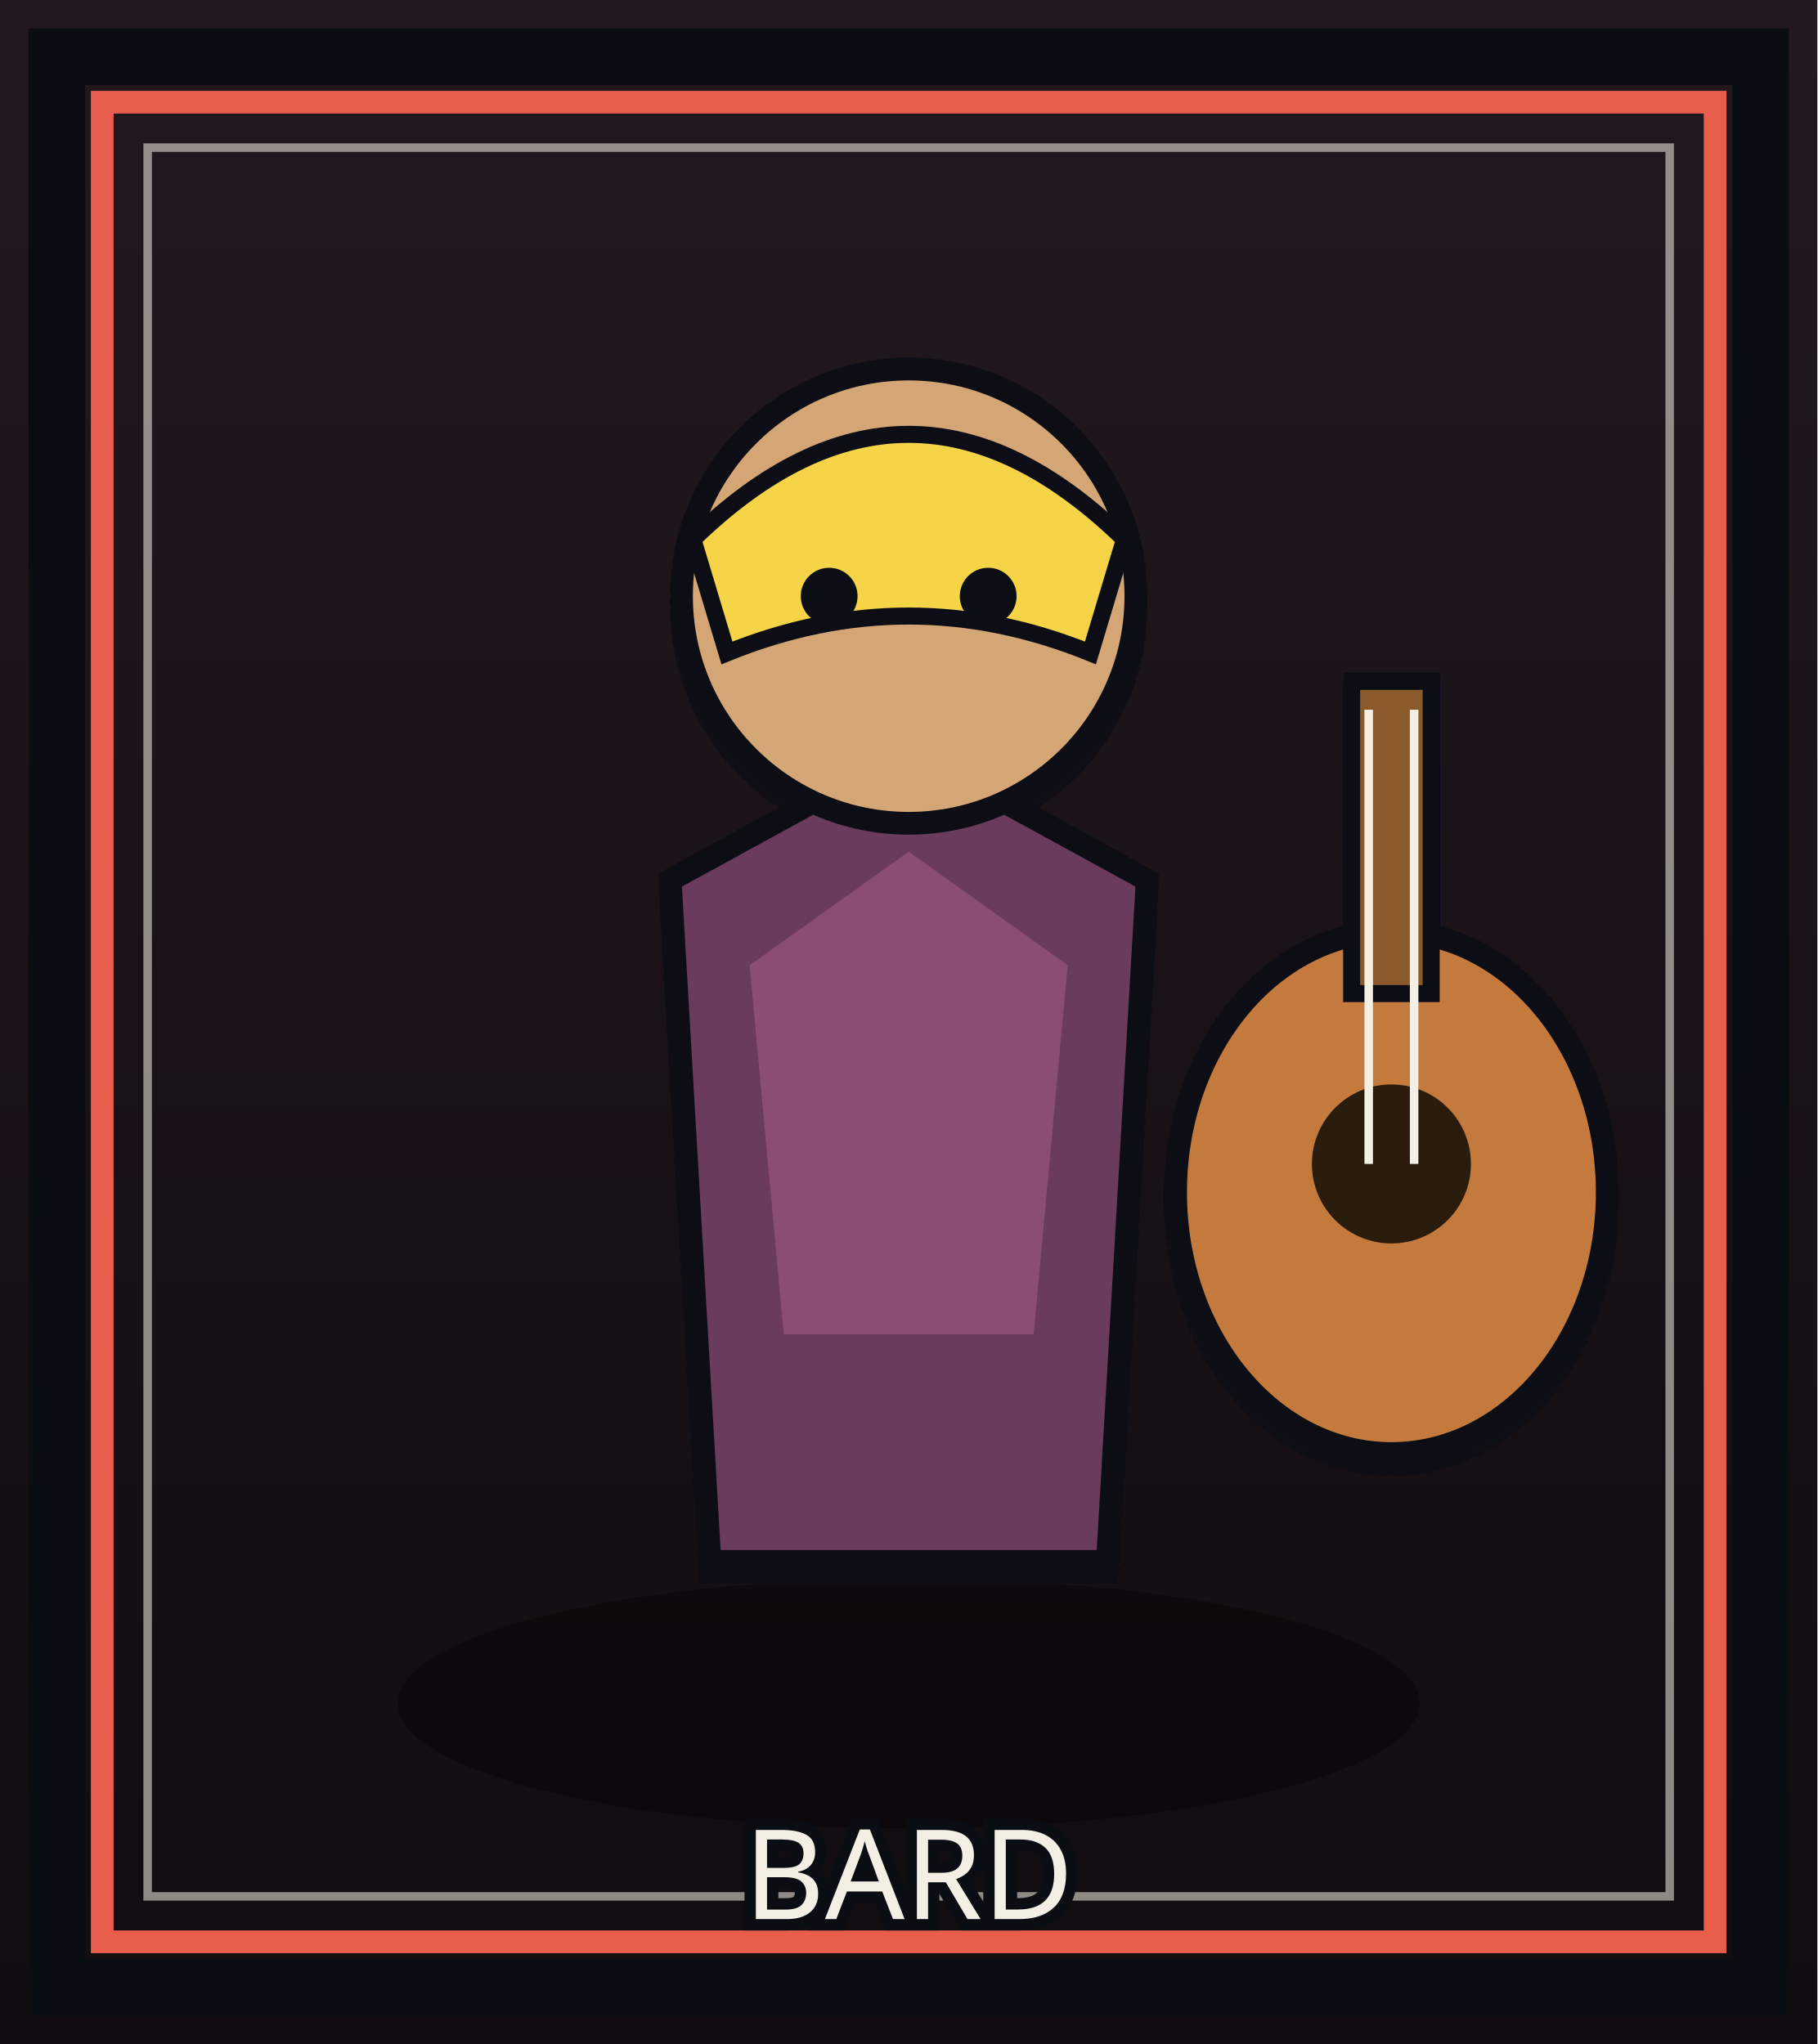
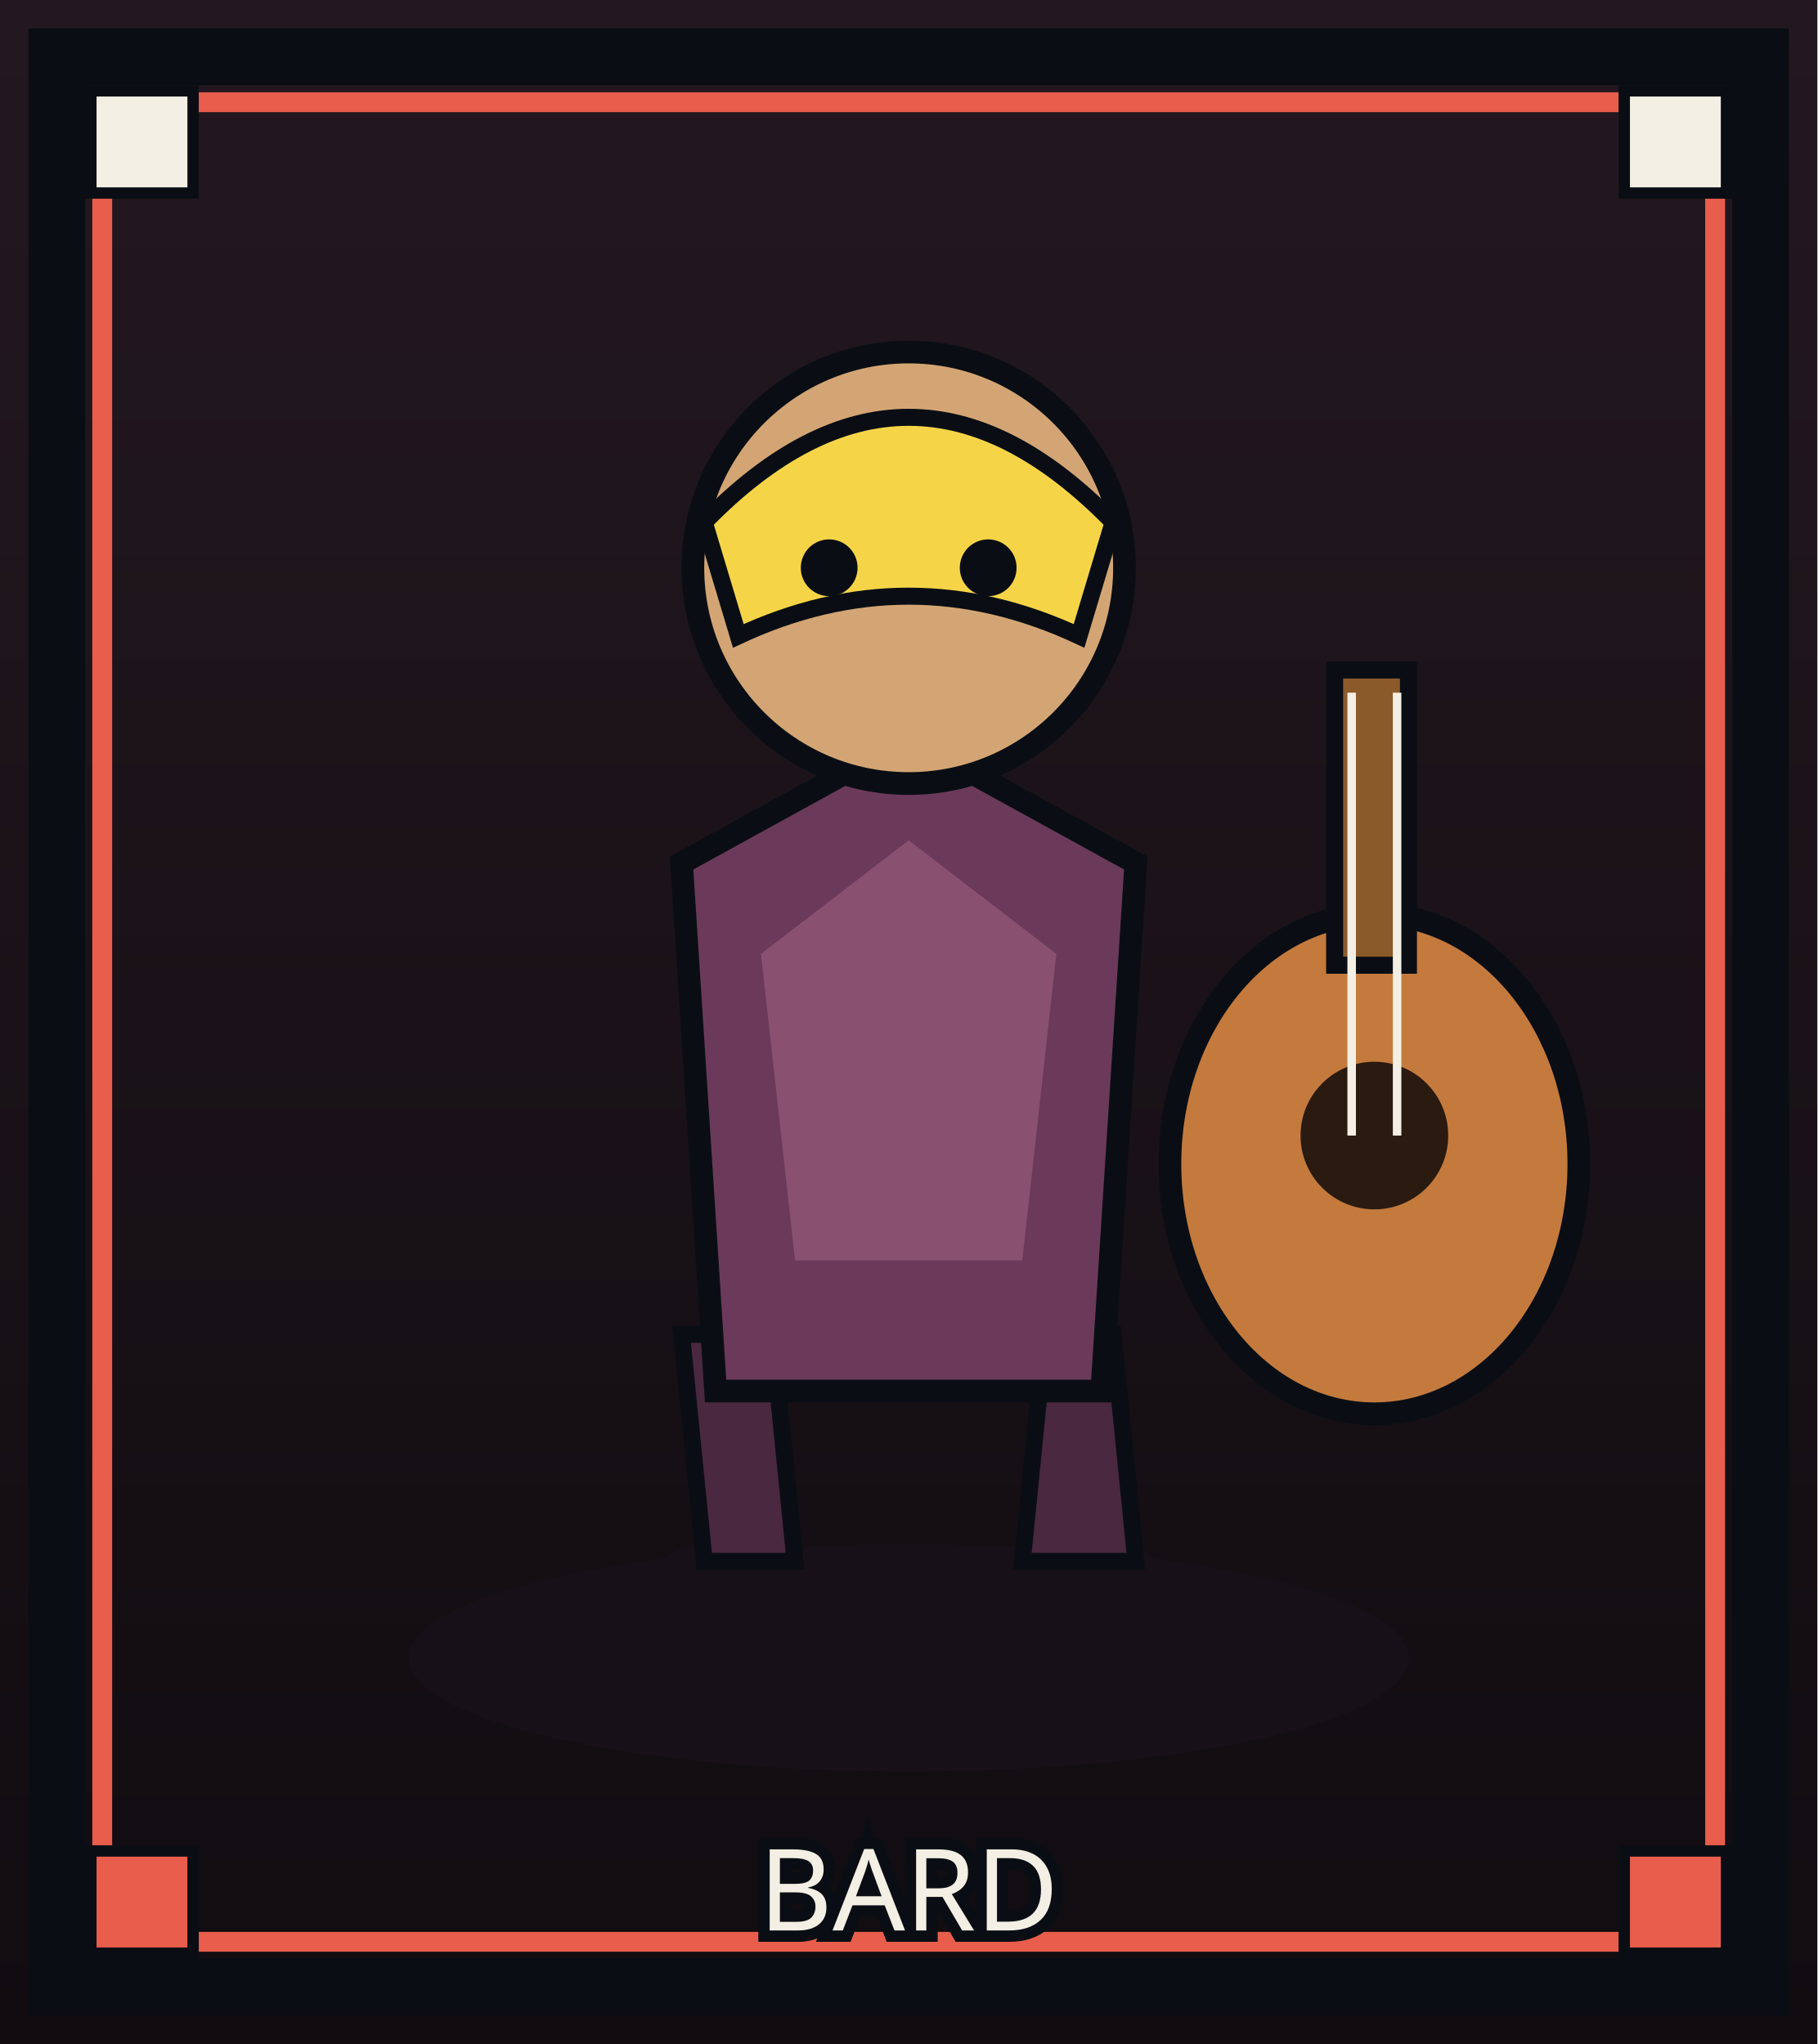
<svg xmlns="http://www.w3.org/2000/svg" width="320" height="360" viewBox="0 0 320 360" fill="none">
  <defs>
-     <linearGradient id="bg" x1="0" y1="0" x2="0" y2="1">
+     <linearGradient id="brd-bg" x1="0" y1="0" x2="0" y2="1">
      <stop offset="0%" stop-color="#241820" />
      <stop offset="100%" stop-color="#100c10" />
    </linearGradient>
-     <filter id="ink" x="-20%" y="-20%" width="140%" height="140%">
-       <feDropShadow dx="0" dy="2" stdDeviation="0" flood-color="#0a0e14" flood-opacity="0.9" />
-     </filter>
  </defs>
-   <rect width="320" height="360" fill="url(#bg)" />
-   <ellipse cx="160" cy="300" rx="90" ry="22" fill="#000" opacity="0.35" />
-   <g filter="url(#ink)">
-     <path d="M118 155 L160 132 L202 155 L195 275 L125 275 Z" fill="#6b3a5a" stroke="#0a0e14" stroke-width="4" />
-     <path d="M132 170 L160 150 L188 170 L182 235 L138 235 Z" fill="#8a5070" />
-     <circle cx="160" cy="105" r="40" fill="#d4a574" stroke="#0a0e14" stroke-width="4" />
-     <path d="M122 95 Q160 58 198 95 L192 115 Q160 102 128 115Z" fill="#f5d547" stroke="#0a0e14" stroke-width="3" />
-     <circle cx="146" cy="105" r="5" fill="#0a0e14" />
-     <circle cx="174" cy="105" r="5" fill="#0a0e14" />
-     <ellipse cx="245" cy="210" rx="38" ry="46" fill="#c47a3d" stroke="#0a0e14" stroke-width="4" />
-     <circle cx="245" cy="205" r="14" fill="#2a1a10" />
-     <rect x="238" y="120" width="14" height="55" fill="#8b5a2b" stroke="#0a0e14" stroke-width="3" />
-     <line x1="241" y1="125" x2="241" y2="205" stroke="#f4efe4" stroke-width="1.5" />
-     <line x1="249" y1="125" x2="249" y2="205" stroke="#f4efe4" stroke-width="1.5" />
-   </g>
+   <rect width="320" height="360" fill="url(#brd-bg)" />
+   <ellipse cx="160" cy="292" rx="88" ry="20" fill="#181018" />
+   <ellipse cx="130" cy="278" rx="15" ry="7" fill="#181018" />
+   <ellipse cx="190" cy="278" rx="15" ry="7" fill="#181018" />
+   <path d="M120 235 L124 275 L140 275 L136 235Z" fill="#4a2840" stroke="#0a0e14" stroke-width="3" />
+   <path d="M184 235 L180 275 L200 275 L196 235Z" fill="#4a2840" stroke="#0a0e14" stroke-width="3" />
+   <path d="M120 152 L160 130 L200 152 L194 245 L126 245Z" fill="#6b3a5a" stroke="#0a0e14" stroke-width="4" />
+   <path d="M134 168 L160 148 L186 168 L180 222 L140 222Z" fill="#8a5070" />
+   <circle cx="160" cy="100" r="38" fill="#d4a574" stroke="#0a0e14" stroke-width="4" />
+   <path d="M124 92 Q160 55 196 92 L190 112 Q160 98 130 112Z" fill="#f5d547" stroke="#0a0e14" stroke-width="3" />
+   <circle cx="146" cy="100" r="5" fill="#0a0e14" />
+   <circle cx="174" cy="100" r="5" fill="#0a0e14" />
+   <ellipse cx="242" cy="205" rx="36" ry="44" fill="#c47a3d" stroke="#0a0e14" stroke-width="4" />
+   <circle cx="242" cy="200" r="13" fill="#2a1a10" />
+   <rect x="235" y="118" width="13" height="52" fill="#8b5a2b" stroke="#0a0e14" stroke-width="3" />
+   <line x1="238" y1="122" x2="238" y2="200" stroke="#f4efe4" stroke-width="1.5" />
+   <line x1="246" y1="122" x2="246" y2="200" stroke="#f4efe4" stroke-width="1.5" />
  <rect x="10" y="10" width="300" height="340" fill="none" stroke="#0a0e14" stroke-width="10" />
-   <rect x="18" y="18" width="284" height="324" fill="none" stroke="#e85d4c" stroke-width="4" />
-   <rect x="26" y="26" width="268" height="308" fill="none" stroke="#f4efe4" stroke-width="1.5" opacity="0.55" />
-   <text x="160" y="338" text-anchor="middle" font-family="Impact, Arial Black, sans-serif" font-size="22" fill="#f4efe4" stroke="#0a0e14" stroke-width="4" paint-order="stroke">BARD</text>
+   <rect x="18" y="18" width="284" height="324" fill="none" stroke="#e85d4c" stroke-width="3.5" />
+   <rect x="16" y="16" width="18" height="18" fill="#f4efe4" stroke="#0a0e14" stroke-width="2" />
+   <rect x="286" y="16" width="18" height="18" fill="#f4efe4" stroke="#0a0e14" stroke-width="2" />
+   <rect x="16" y="326" width="18" height="18" fill="#e85d4c" stroke="#0a0e14" stroke-width="2" />
+   <rect x="286" y="326" width="18" height="18" fill="#e85d4c" stroke="#0a0e14" stroke-width="2" />
+   <text x="160" y="340" text-anchor="middle" font-family="Impact, Arial Black, sans-serif" font-size="20" fill="#f4efe4" stroke="#0a0e14" stroke-width="4" paint-order="stroke">BARD</text>
</svg>
